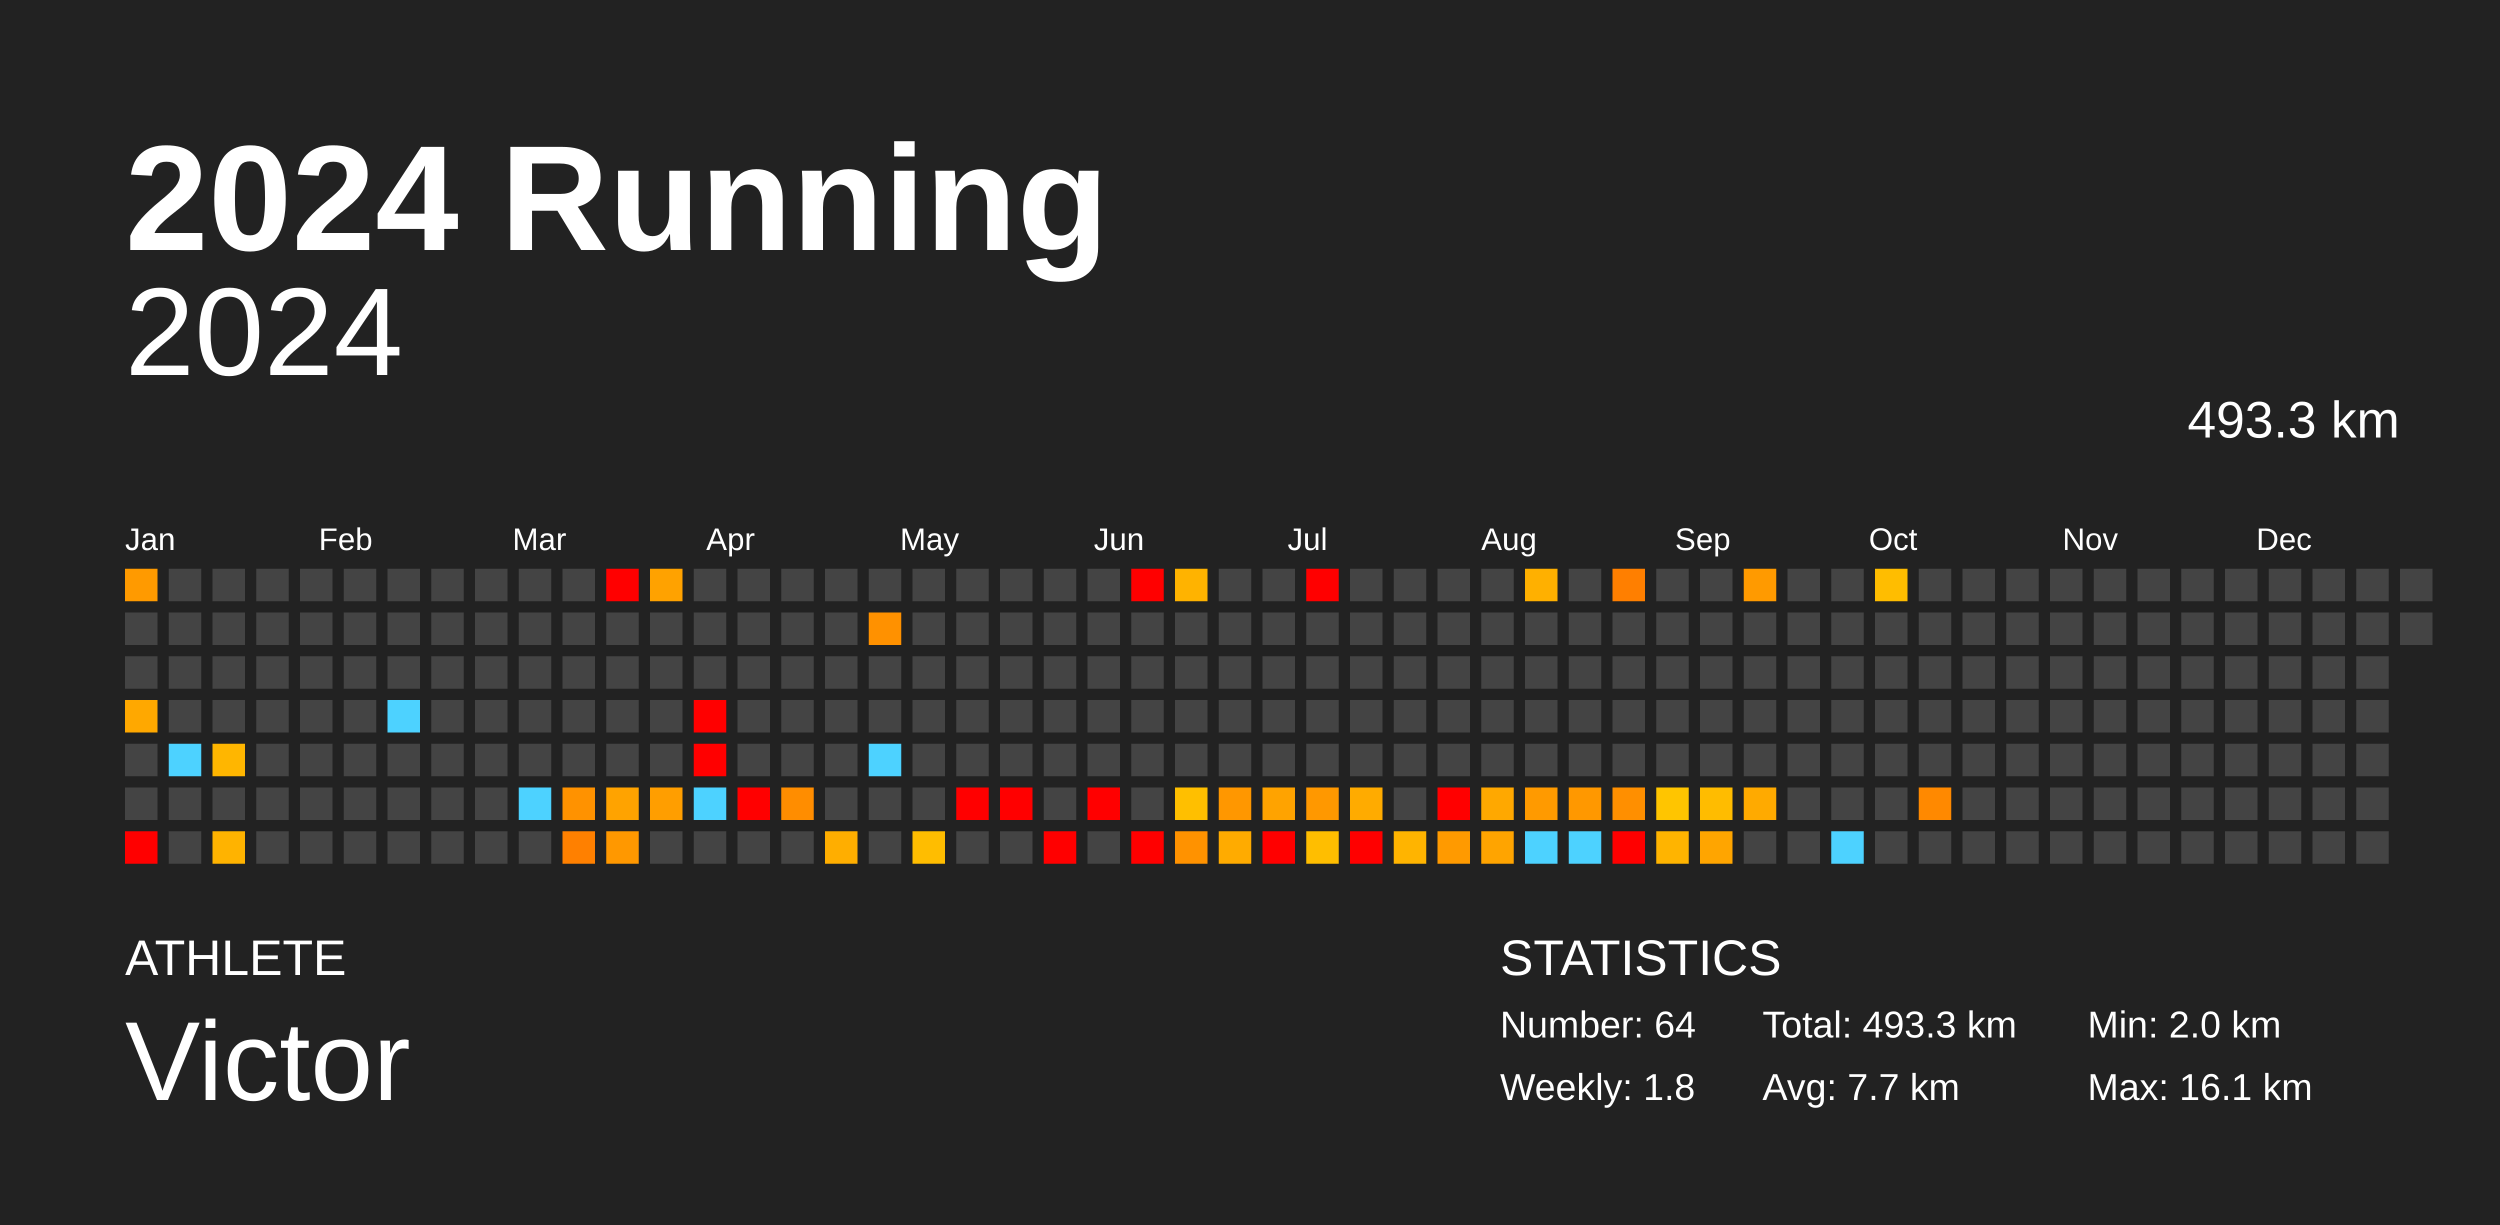
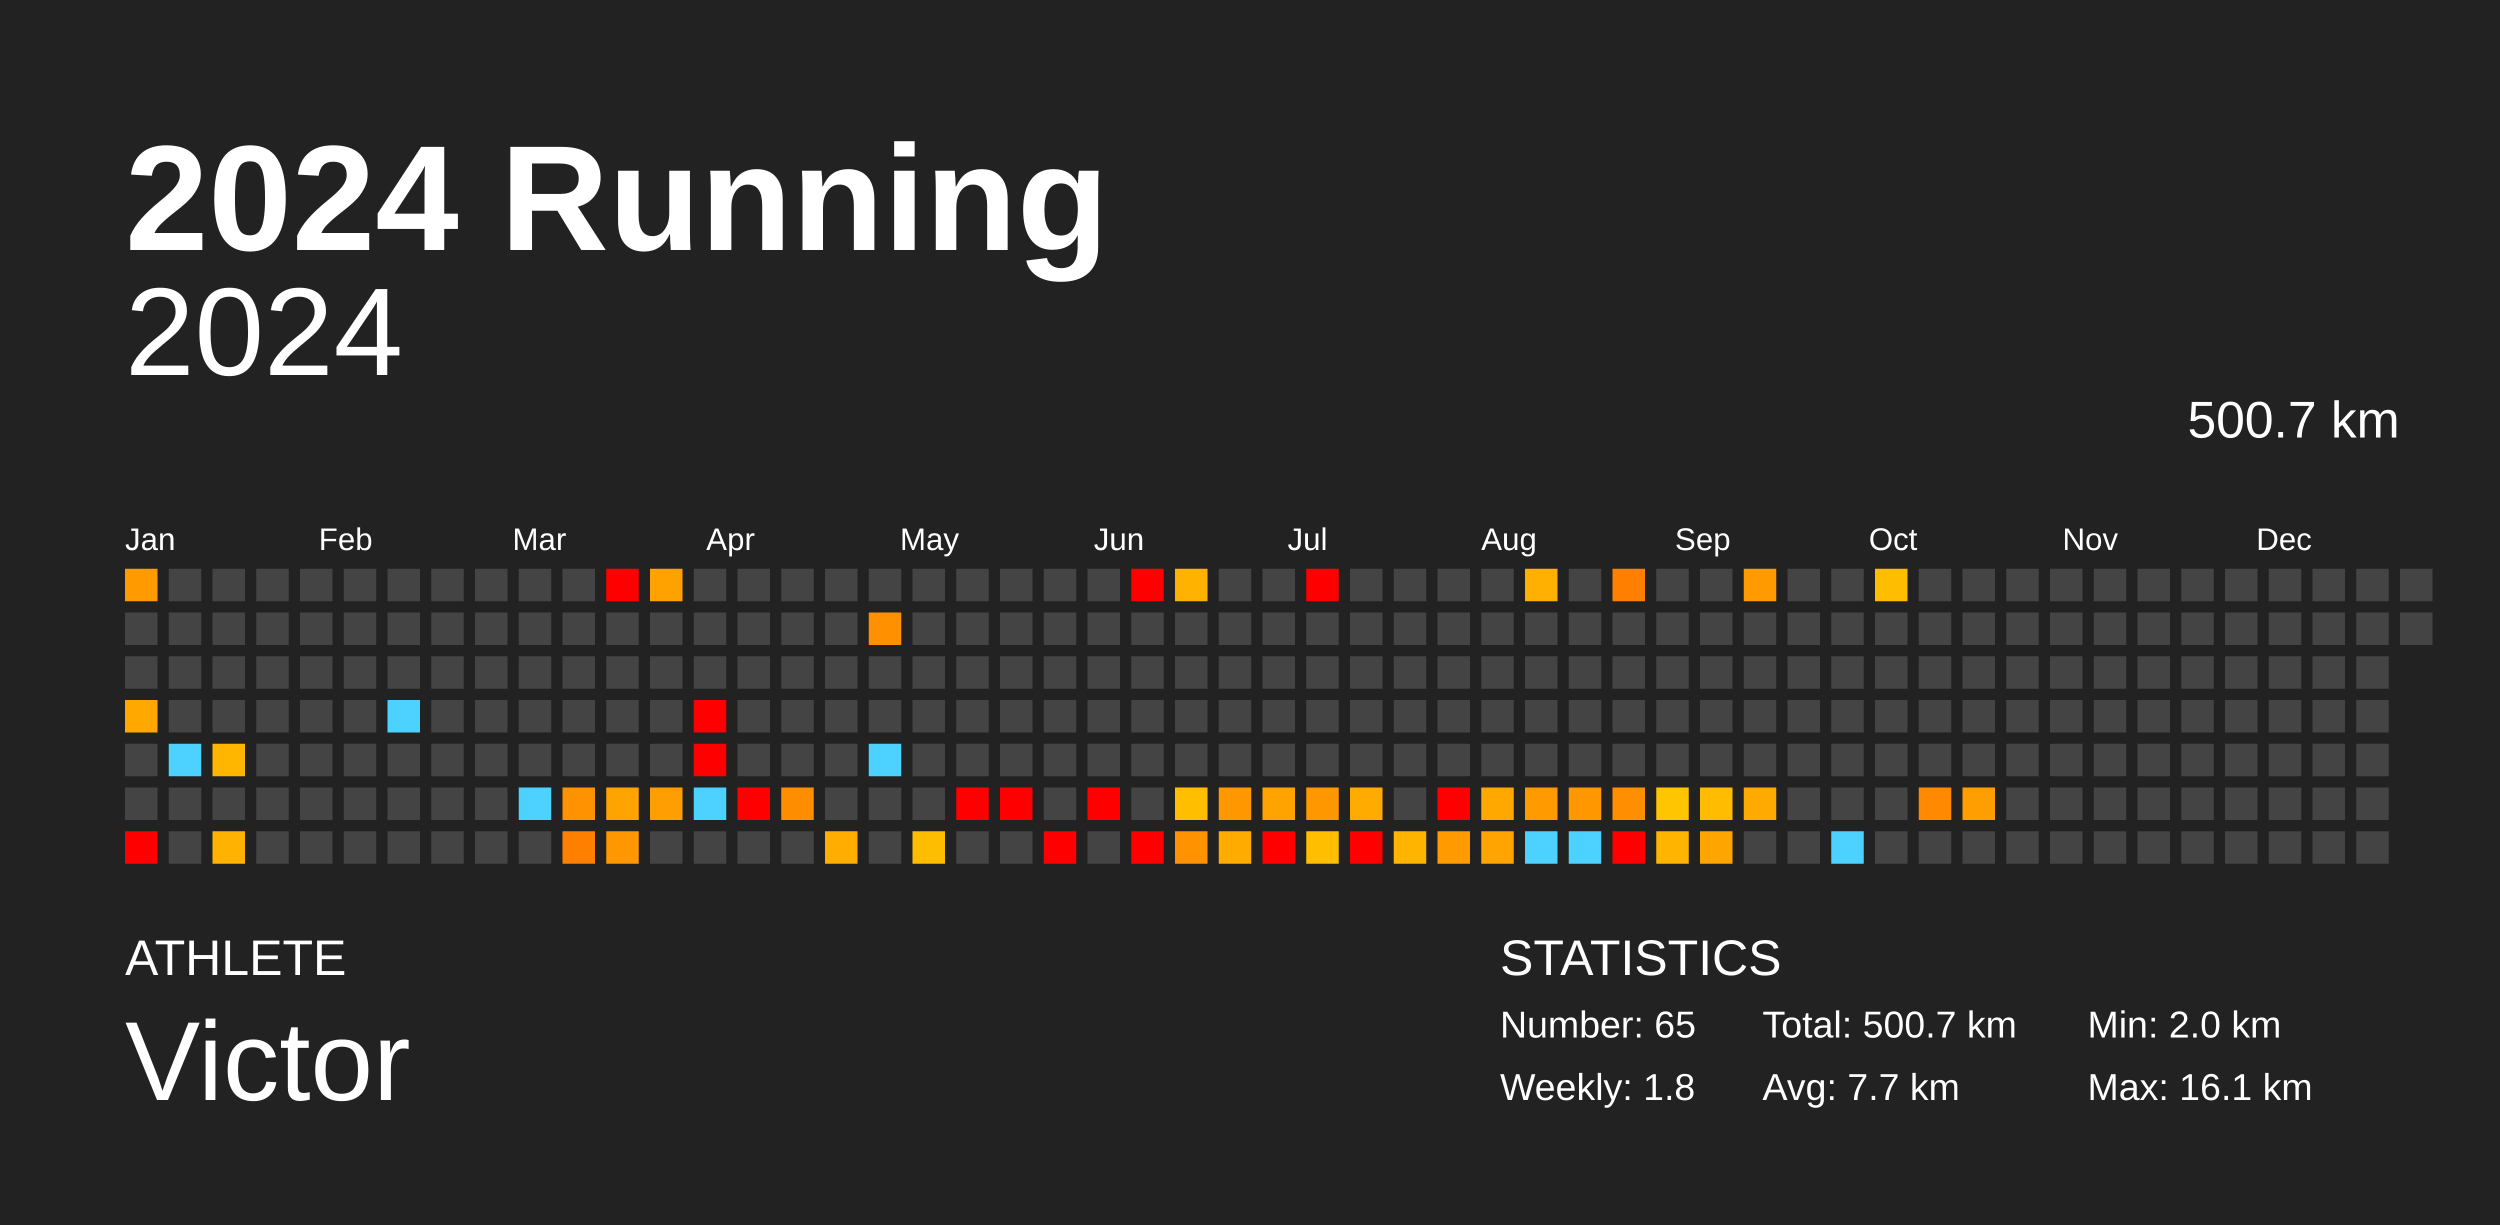
<svg xmlns="http://www.w3.org/2000/svg" baseProfile="full" height="98mm" version="1.1" viewBox="0,0,200,98" width="200mm">
  <defs />
  <rect fill="#222222" height="98" width="200" x="0" y="0" />
  <text fill="#FFFFFF" style="font-size:12px; font-family:Arial; font-weight:bold;" x="10" y="20">2024 Running</text>
  <text fill="#FFFFFF" style="font-size:4px; font-family:Arial" x="10" y="78">ATHLETE</text>
  <text fill="#FFFFFF" style="font-size:9px; font-family:Arial" x="10" y="88">Victor</text>
  <text fill="#FFFFFF" style="font-size:4px; font-family:Arial" x="120" y="78">STATISTICS</text>
-   <text fill="#FFFFFF" style="font-size:3px; font-family:Arial" x="120" y="83">Number: 64</text>
+   <text fill="#FFFFFF" style="font-size:3px; font-family:Arial" x="120" y="83">Number: 65</text>
  <text fill="#FFFFFF" style="font-size:3px; font-family:Arial" x="120" y="88">Weekly: 1.8</text>
-   <text fill="#FFFFFF" style="font-size:3px; font-family:Arial" x="141" y="83">Total: 493.3 km</text>
+   <text fill="#FFFFFF" style="font-size:3px; font-family:Arial" x="141" y="83">Total: 500.7 km</text>
  <text fill="#FFFFFF" style="font-size:3px; font-family:Arial" x="141" y="88">Avg: 7.7 km</text>
  <text fill="#FFFFFF" style="font-size:3px; font-family:Arial" x="167" y="83">Min: 2.0 km</text>
  <text fill="#FFFFFF" style="font-size:3px; font-family:Arial" x="167" y="88">Max: 16.1 km</text>
  <text alignment-baseline="hanging" fill="#FFFFFF" style="font-size:10.0px; font-family:Arial;" x="10" y="30">2024</text>
-   <text alignment-baseline="hanging" fill="#FFFFFF" style="font-size:4.125px; font-family:Arial;" x="175" y="35">493.3 km</text>
+   <text alignment-baseline="hanging" fill="#FFFFFF" style="font-size:4.125px; font-family:Arial;" x="175" y="35">500.7 km</text>
  <text fill="#FFFFFF" style="font-size:2.5px; font-family:Arial" x="10.0" y="44">Jan</text>
  <text fill="#FFFFFF" style="font-size:2.5px; font-family:Arial" x="25.5" y="44">Feb</text>
  <text fill="#FFFFFF" style="font-size:2.5px; font-family:Arial" x="41.0" y="44">Mar</text>
  <text fill="#FFFFFF" style="font-size:2.5px; font-family:Arial" x="56.5" y="44">Apr</text>
  <text fill="#FFFFFF" style="font-size:2.5px; font-family:Arial" x="72.0" y="44">May</text>
  <text fill="#FFFFFF" style="font-size:2.5px; font-family:Arial" x="87.5" y="44">Jun</text>
  <text fill="#FFFFFF" style="font-size:2.5px; font-family:Arial" x="103.0" y="44">Jul</text>
  <text fill="#FFFFFF" style="font-size:2.5px; font-family:Arial" x="118.5" y="44">Aug</text>
  <text fill="#FFFFFF" style="font-size:2.5px; font-family:Arial" x="134.0" y="44">Sep</text>
  <text fill="#FFFFFF" style="font-size:2.5px; font-family:Arial" x="149.5" y="44">Oct</text>
  <text fill="#FFFFFF" style="font-size:2.5px; font-family:Arial" x="165.0" y="44">Nov</text>
  <text fill="#FFFFFF" style="font-size:2.5px; font-family:Arial" x="180.5" y="44">Dec</text>
  <rect fill="#ff9a00" height="2.6" width="2.6" x="10.0" y="45.5" />
  <rect fill="#444444" height="2.6" width="2.6" x="10.0" y="49.0" />
  <rect fill="#444444" height="2.6" width="2.6" x="10.0" y="52.5" />
  <rect fill="#ffa800" height="2.6" width="2.6" x="10.0" y="56.0" />
  <rect fill="#444444" height="2.6" width="2.6" x="10.0" y="59.5" />
  <rect fill="#444444" height="2.6" width="2.6" x="10.0" y="63.0" />
  <rect fill="red" height="2.6" width="2.6" x="10.0" y="66.5" />
  <rect fill="#444444" height="2.6" width="2.6" x="13.5" y="45.5" />
  <rect fill="#444444" height="2.6" width="2.6" x="13.5" y="49.0" />
  <rect fill="#444444" height="2.6" width="2.6" x="13.5" y="52.5" />
  <rect fill="#444444" height="2.6" width="2.6" x="13.5" y="56.0" />
  <rect fill="#4dd2ff" height="2.6" width="2.6" x="13.5" y="59.5" />
  <rect fill="#444444" height="2.6" width="2.6" x="13.5" y="63.0" />
  <rect fill="#444444" height="2.6" width="2.6" x="13.5" y="66.5" />
  <rect fill="#444444" height="2.6" width="2.6" x="17.0" y="45.5" />
  <rect fill="#444444" height="2.6" width="2.6" x="17.0" y="49.0" />
  <rect fill="#444444" height="2.6" width="2.6" x="17.0" y="52.5" />
  <rect fill="#444444" height="2.6" width="2.6" x="17.0" y="56.0" />
  <rect fill="#ffb600" height="2.6" width="2.6" x="17.0" y="59.5" />
  <rect fill="#444444" height="2.6" width="2.6" x="17.0" y="63.0" />
  <rect fill="#ffb300" height="2.6" width="2.6" x="17.0" y="66.5" />
  <rect fill="#444444" height="2.6" width="2.6" x="20.5" y="45.5" />
  <rect fill="#444444" height="2.6" width="2.6" x="20.5" y="49.0" />
  <rect fill="#444444" height="2.6" width="2.6" x="20.5" y="52.5" />
  <rect fill="#444444" height="2.6" width="2.6" x="20.5" y="56.0" />
  <rect fill="#444444" height="2.6" width="2.6" x="20.5" y="59.5" />
  <rect fill="#444444" height="2.6" width="2.6" x="20.5" y="63.0" />
  <rect fill="#444444" height="2.6" width="2.6" x="20.5" y="66.5" />
  <rect fill="#444444" height="2.6" width="2.6" x="24.0" y="45.5" />
  <rect fill="#444444" height="2.6" width="2.6" x="24.0" y="49.0" />
  <rect fill="#444444" height="2.6" width="2.6" x="24.0" y="52.5" />
  <rect fill="#444444" height="2.6" width="2.6" x="24.0" y="56.0" />
  <rect fill="#444444" height="2.6" width="2.6" x="24.0" y="59.5" />
  <rect fill="#444444" height="2.6" width="2.6" x="24.0" y="63.0" />
  <rect fill="#444444" height="2.6" width="2.6" x="24.0" y="66.5" />
  <rect fill="#444444" height="2.6" width="2.6" x="27.5" y="45.5" />
  <rect fill="#444444" height="2.6" width="2.6" x="27.5" y="49.0" />
  <rect fill="#444444" height="2.6" width="2.6" x="27.5" y="52.5" />
  <rect fill="#444444" height="2.6" width="2.6" x="27.5" y="56.0" />
  <rect fill="#444444" height="2.6" width="2.6" x="27.5" y="59.5" />
  <rect fill="#444444" height="2.6" width="2.6" x="27.5" y="63.0" />
  <rect fill="#444444" height="2.6" width="2.6" x="27.5" y="66.5" />
  <rect fill="#444444" height="2.6" width="2.6" x="31.0" y="45.5" />
  <rect fill="#444444" height="2.6" width="2.6" x="31.0" y="49.0" />
  <rect fill="#444444" height="2.6" width="2.6" x="31.0" y="52.5" />
  <rect fill="#4dd2ff" height="2.6" width="2.6" x="31.0" y="56.0" />
  <rect fill="#444444" height="2.6" width="2.6" x="31.0" y="59.5" />
  <rect fill="#444444" height="2.6" width="2.6" x="31.0" y="63.0" />
  <rect fill="#444444" height="2.6" width="2.6" x="31.0" y="66.5" />
  <rect fill="#444444" height="2.6" width="2.6" x="34.5" y="45.5" />
  <rect fill="#444444" height="2.6" width="2.6" x="34.5" y="49.0" />
  <rect fill="#444444" height="2.6" width="2.6" x="34.5" y="52.5" />
  <rect fill="#444444" height="2.6" width="2.6" x="34.5" y="56.0" />
  <rect fill="#444444" height="2.6" width="2.6" x="34.5" y="59.5" />
  <rect fill="#444444" height="2.6" width="2.6" x="34.5" y="63.0" />
  <rect fill="#444444" height="2.6" width="2.6" x="34.5" y="66.5" />
  <rect fill="#444444" height="2.6" width="2.6" x="38.0" y="45.5" />
  <rect fill="#444444" height="2.6" width="2.6" x="38.0" y="49.0" />
  <rect fill="#444444" height="2.6" width="2.6" x="38.0" y="52.5" />
  <rect fill="#444444" height="2.6" width="2.6" x="38.0" y="56.0" />
  <rect fill="#444444" height="2.6" width="2.6" x="38.0" y="59.5" />
  <rect fill="#444444" height="2.6" width="2.6" x="38.0" y="63.0" />
  <rect fill="#444444" height="2.6" width="2.6" x="38.0" y="66.5" />
  <rect fill="#444444" height="2.6" width="2.6" x="41.5" y="45.5" />
  <rect fill="#444444" height="2.6" width="2.6" x="41.5" y="49.0" />
  <rect fill="#444444" height="2.6" width="2.6" x="41.5" y="52.5" />
  <rect fill="#444444" height="2.6" width="2.6" x="41.5" y="56.0" />
  <rect fill="#444444" height="2.6" width="2.6" x="41.5" y="59.5" />
  <rect fill="#4dd2ff" height="2.6" width="2.6" x="41.5" y="63.0" />
  <rect fill="#444444" height="2.6" width="2.6" x="41.5" y="66.5" />
  <rect fill="#444444" height="2.6" width="2.6" x="45.0" y="45.5" />
  <rect fill="#444444" height="2.6" width="2.6" x="45.0" y="49.0" />
  <rect fill="#444444" height="2.6" width="2.6" x="45.0" y="52.5" />
  <rect fill="#444444" height="2.6" width="2.6" x="45.0" y="56.0" />
  <rect fill="#444444" height="2.6" width="2.6" x="45.0" y="59.5" />
  <rect fill="#ff9200" height="2.6" width="2.6" x="45.0" y="63.0" />
  <rect fill="#ff8000" height="2.6" width="2.6" x="45.0" y="66.5" />
  <rect fill="red" height="2.6" width="2.6" x="48.5" y="45.5" />
  <rect fill="#444444" height="2.6" width="2.6" x="48.5" y="49.0" />
  <rect fill="#444444" height="2.6" width="2.6" x="48.5" y="52.5" />
  <rect fill="#444444" height="2.6" width="2.6" x="48.5" y="56.0" />
  <rect fill="#444444" height="2.6" width="2.6" x="48.5" y="59.5" />
  <rect fill="#ffa300" height="2.6" width="2.6" x="48.5" y="63.0" />
  <rect fill="#ff9800" height="2.6" width="2.6" x="48.5" y="66.5" />
  <rect fill="#ffa200" height="2.6" width="2.6" x="52.0" y="45.5" />
  <rect fill="#444444" height="2.6" width="2.6" x="52.0" y="49.0" />
  <rect fill="#444444" height="2.6" width="2.6" x="52.0" y="52.5" />
  <rect fill="#444444" height="2.6" width="2.6" x="52.0" y="56.0" />
  <rect fill="#444444" height="2.6" width="2.6" x="52.0" y="59.5" />
  <rect fill="#ff9e00" height="2.6" width="2.6" x="52.0" y="63.0" />
  <rect fill="#444444" height="2.6" width="2.6" x="52.0" y="66.5" />
  <rect fill="#444444" height="2.6" width="2.6" x="55.5" y="45.5" />
  <rect fill="#444444" height="2.6" width="2.6" x="55.5" y="49.0" />
  <rect fill="#444444" height="2.6" width="2.6" x="55.5" y="52.5" />
  <rect fill="red" height="2.6" width="2.6" x="55.5" y="56.0" />
  <rect fill="red" height="2.6" width="2.6" x="55.5" y="59.5" />
  <rect fill="#4dd2ff" height="2.6" width="2.6" x="55.5" y="63.0" />
  <rect fill="#444444" height="2.6" width="2.6" x="55.5" y="66.5" />
  <rect fill="#444444" height="2.6" width="2.6" x="59.0" y="45.5" />
  <rect fill="#444444" height="2.6" width="2.6" x="59.0" y="49.0" />
  <rect fill="#444444" height="2.6" width="2.6" x="59.0" y="52.5" />
  <rect fill="#444444" height="2.6" width="2.6" x="59.0" y="56.0" />
  <rect fill="#444444" height="2.6" width="2.6" x="59.0" y="59.5" />
  <rect fill="red" height="2.6" width="2.6" x="59.0" y="63.0" />
  <rect fill="#444444" height="2.6" width="2.6" x="59.0" y="66.5" />
  <rect fill="#444444" height="2.6" width="2.6" x="62.5" y="45.5" />
  <rect fill="#444444" height="2.6" width="2.6" x="62.5" y="49.0" />
  <rect fill="#444444" height="2.6" width="2.6" x="62.5" y="52.5" />
  <rect fill="#444444" height="2.6" width="2.6" x="62.5" y="56.0" />
  <rect fill="#444444" height="2.6" width="2.6" x="62.5" y="59.5" />
  <rect fill="#ff8d00" height="2.6" width="2.6" x="62.5" y="63.0" />
  <rect fill="#444444" height="2.6" width="2.6" x="62.5" y="66.5" />
  <rect fill="#444444" height="2.6" width="2.6" x="66.0" y="45.5" />
  <rect fill="#444444" height="2.6" width="2.6" x="66.0" y="49.0" />
  <rect fill="#444444" height="2.6" width="2.6" x="66.0" y="52.5" />
  <rect fill="#444444" height="2.6" width="2.6" x="66.0" y="56.0" />
  <rect fill="#444444" height="2.6" width="2.6" x="66.0" y="59.5" />
  <rect fill="#444444" height="2.6" width="2.6" x="66.0" y="63.0" />
  <rect fill="#ffae00" height="2.6" width="2.6" x="66.0" y="66.5" />
  <rect fill="#444444" height="2.6" width="2.6" x="69.5" y="45.5" />
  <rect fill="#ff9100" height="2.6" width="2.6" x="69.5" y="49.0" />
  <rect fill="#444444" height="2.6" width="2.6" x="69.5" y="52.5" />
  <rect fill="#444444" height="2.6" width="2.6" x="69.5" y="56.0" />
  <rect fill="#4dd2ff" height="2.6" width="2.6" x="69.5" y="59.5" />
  <rect fill="#444444" height="2.6" width="2.6" x="69.5" y="63.0" />
  <rect fill="#444444" height="2.6" width="2.6" x="69.5" y="66.5" />
  <rect fill="#444444" height="2.6" width="2.6" x="73.0" y="45.5" />
  <rect fill="#444444" height="2.6" width="2.6" x="73.0" y="49.0" />
  <rect fill="#444444" height="2.6" width="2.6" x="73.0" y="52.5" />
  <rect fill="#444444" height="2.6" width="2.6" x="73.0" y="56.0" />
  <rect fill="#444444" height="2.6" width="2.6" x="73.0" y="59.5" />
  <rect fill="#444444" height="2.6" width="2.6" x="73.0" y="63.0" />
  <rect fill="#ffbd00" height="2.6" width="2.6" x="73.0" y="66.5" />
  <rect fill="#444444" height="2.6" width="2.6" x="76.5" y="45.5" />
  <rect fill="#444444" height="2.6" width="2.6" x="76.5" y="49.0" />
  <rect fill="#444444" height="2.6" width="2.6" x="76.5" y="52.5" />
  <rect fill="#444444" height="2.6" width="2.6" x="76.5" y="56.0" />
  <rect fill="#444444" height="2.6" width="2.6" x="76.5" y="59.5" />
  <rect fill="red" height="2.6" width="2.6" x="76.5" y="63.0" />
  <rect fill="#444444" height="2.6" width="2.6" x="76.5" y="66.5" />
  <rect fill="#444444" height="2.6" width="2.6" x="80.0" y="45.5" />
  <rect fill="#444444" height="2.6" width="2.6" x="80.0" y="49.0" />
  <rect fill="#444444" height="2.6" width="2.6" x="80.0" y="52.5" />
  <rect fill="#444444" height="2.6" width="2.6" x="80.0" y="56.0" />
  <rect fill="#444444" height="2.6" width="2.6" x="80.0" y="59.5" />
  <rect fill="red" height="2.6" width="2.6" x="80.0" y="63.0" />
  <rect fill="#444444" height="2.6" width="2.6" x="80.0" y="66.5" />
  <rect fill="#444444" height="2.6" width="2.6" x="83.5" y="45.5" />
  <rect fill="#444444" height="2.6" width="2.6" x="83.5" y="49.0" />
  <rect fill="#444444" height="2.6" width="2.6" x="83.5" y="52.5" />
  <rect fill="#444444" height="2.6" width="2.6" x="83.5" y="56.0" />
  <rect fill="#444444" height="2.6" width="2.6" x="83.5" y="59.5" />
  <rect fill="#444444" height="2.6" width="2.6" x="83.5" y="63.0" />
  <rect fill="red" height="2.6" width="2.6" x="83.5" y="66.5" />
  <rect fill="#444444" height="2.6" width="2.6" x="87.0" y="45.5" />
  <rect fill="#444444" height="2.6" width="2.6" x="87.0" y="49.0" />
  <rect fill="#444444" height="2.6" width="2.6" x="87.0" y="52.5" />
  <rect fill="#444444" height="2.6" width="2.6" x="87.0" y="56.0" />
  <rect fill="#444444" height="2.6" width="2.6" x="87.0" y="59.5" />
  <rect fill="red" height="2.6" width="2.6" x="87.0" y="63.0" />
  <rect fill="#444444" height="2.6" width="2.6" x="87.0" y="66.5" />
  <rect fill="red" height="2.6" width="2.6" x="90.5" y="45.5" />
  <rect fill="#444444" height="2.6" width="2.6" x="90.5" y="49.0" />
  <rect fill="#444444" height="2.6" width="2.6" x="90.5" y="52.5" />
  <rect fill="#444444" height="2.6" width="2.6" x="90.5" y="56.0" />
  <rect fill="#444444" height="2.6" width="2.6" x="90.5" y="59.5" />
  <rect fill="#444444" height="2.6" width="2.6" x="90.5" y="63.0" />
  <rect fill="red" height="2.6" width="2.6" x="90.5" y="66.5" />
  <rect fill="#ffb300" height="2.6" width="2.6" x="94.0" y="45.5" />
  <rect fill="#444444" height="2.6" width="2.6" x="94.0" y="49.0" />
  <rect fill="#444444" height="2.6" width="2.6" x="94.0" y="52.5" />
  <rect fill="#444444" height="2.6" width="2.6" x="94.0" y="56.0" />
  <rect fill="#444444" height="2.6" width="2.6" x="94.0" y="59.5" />
  <rect fill="#ffbf00" height="2.6" width="2.6" x="94.0" y="63.0" />
  <rect fill="#ff9200" height="2.6" width="2.6" x="94.0" y="66.5" />
  <rect fill="#444444" height="2.6" width="2.6" x="97.5" y="45.5" />
  <rect fill="#444444" height="2.6" width="2.6" x="97.5" y="49.0" />
  <rect fill="#444444" height="2.6" width="2.6" x="97.5" y="52.5" />
  <rect fill="#444444" height="2.6" width="2.6" x="97.5" y="56.0" />
  <rect fill="#444444" height="2.6" width="2.6" x="97.5" y="59.5" />
  <rect fill="#ff9700" height="2.6" width="2.6" x="97.5" y="63.0" />
  <rect fill="#ffab00" height="2.6" width="2.6" x="97.5" y="66.5" />
  <rect fill="#444444" height="2.6" width="2.6" x="101.0" y="45.5" />
  <rect fill="#444444" height="2.6" width="2.6" x="101.0" y="49.0" />
  <rect fill="#444444" height="2.6" width="2.6" x="101.0" y="52.5" />
  <rect fill="#444444" height="2.6" width="2.6" x="101.0" y="56.0" />
  <rect fill="#444444" height="2.6" width="2.6" x="101.0" y="59.5" />
  <rect fill="#ffa300" height="2.6" width="2.6" x="101.0" y="63.0" />
  <rect fill="red" height="2.6" width="2.6" x="101.0" y="66.5" />
  <rect fill="red" height="2.6" width="2.6" x="104.5" y="45.5" />
  <rect fill="#444444" height="2.6" width="2.6" x="104.5" y="49.0" />
  <rect fill="#444444" height="2.6" width="2.6" x="104.5" y="52.5" />
  <rect fill="#444444" height="2.6" width="2.6" x="104.5" y="56.0" />
  <rect fill="#444444" height="2.6" width="2.6" x="104.5" y="59.5" />
  <rect fill="#ff9800" height="2.6" width="2.6" x="104.5" y="63.0" />
  <rect fill="#ffbe00" height="2.6" width="2.6" x="104.5" y="66.5" />
  <rect fill="#444444" height="2.6" width="2.6" x="108.0" y="45.5" />
  <rect fill="#444444" height="2.6" width="2.6" x="108.0" y="49.0" />
  <rect fill="#444444" height="2.6" width="2.6" x="108.0" y="52.5" />
  <rect fill="#444444" height="2.6" width="2.6" x="108.0" y="56.0" />
  <rect fill="#444444" height="2.6" width="2.6" x="108.0" y="59.5" />
  <rect fill="#ffab00" height="2.6" width="2.6" x="108.0" y="63.0" />
  <rect fill="red" height="2.6" width="2.6" x="108.0" y="66.5" />
  <rect fill="#444444" height="2.6" width="2.6" x="111.5" y="45.5" />
  <rect fill="#444444" height="2.6" width="2.6" x="111.5" y="49.0" />
  <rect fill="#444444" height="2.6" width="2.6" x="111.5" y="52.5" />
  <rect fill="#444444" height="2.6" width="2.6" x="111.5" y="56.0" />
  <rect fill="#444444" height="2.6" width="2.6" x="111.5" y="59.5" />
  <rect fill="#444444" height="2.6" width="2.6" x="111.5" y="63.0" />
  <rect fill="#ffb400" height="2.6" width="2.6" x="111.5" y="66.5" />
  <rect fill="#444444" height="2.6" width="2.6" x="115.0" y="45.5" />
  <rect fill="#444444" height="2.6" width="2.6" x="115.0" y="49.0" />
  <rect fill="#444444" height="2.6" width="2.6" x="115.0" y="52.5" />
  <rect fill="#444444" height="2.6" width="2.6" x="115.0" y="56.0" />
  <rect fill="#444444" height="2.6" width="2.6" x="115.0" y="59.5" />
  <rect fill="red" height="2.6" width="2.6" x="115.0" y="63.0" />
  <rect fill="#ff9a00" height="2.6" width="2.6" x="115.0" y="66.5" />
  <rect fill="#444444" height="2.6" width="2.6" x="118.5" y="45.5" />
  <rect fill="#444444" height="2.6" width="2.6" x="118.5" y="49.0" />
  <rect fill="#444444" height="2.6" width="2.6" x="118.5" y="52.5" />
  <rect fill="#444444" height="2.6" width="2.6" x="118.5" y="56.0" />
  <rect fill="#444444" height="2.6" width="2.6" x="118.5" y="59.5" />
  <rect fill="#ffa800" height="2.6" width="2.6" x="118.5" y="63.0" />
  <rect fill="#ffa400" height="2.6" width="2.6" x="118.5" y="66.5" />
  <rect fill="#ffb000" height="2.6" width="2.6" x="122.0" y="45.5" />
  <rect fill="#444444" height="2.6" width="2.6" x="122.0" y="49.0" />
  <rect fill="#444444" height="2.6" width="2.6" x="122.0" y="52.5" />
  <rect fill="#444444" height="2.6" width="2.6" x="122.0" y="56.0" />
  <rect fill="#444444" height="2.6" width="2.6" x="122.0" y="59.5" />
  <rect fill="#ff9a00" height="2.6" width="2.6" x="122.0" y="63.0" />
  <rect fill="#4dd2ff" height="2.6" width="2.6" x="122.0" y="66.5" />
  <rect fill="#444444" height="2.6" width="2.6" x="125.5" y="45.5" />
  <rect fill="#444444" height="2.6" width="2.6" x="125.5" y="49.0" />
  <rect fill="#444444" height="2.6" width="2.6" x="125.5" y="52.5" />
  <rect fill="#444444" height="2.6" width="2.6" x="125.5" y="56.0" />
  <rect fill="#444444" height="2.6" width="2.6" x="125.5" y="59.5" />
  <rect fill="#ff9800" height="2.6" width="2.6" x="125.5" y="63.0" />
  <rect fill="#4dd2ff" height="2.6" width="2.6" x="125.5" y="66.5" />
  <rect fill="#ff7f00" height="2.6" width="2.6" x="129.0" y="45.5" />
  <rect fill="#444444" height="2.6" width="2.6" x="129.0" y="49.0" />
  <rect fill="#444444" height="2.6" width="2.6" x="129.0" y="52.5" />
  <rect fill="#444444" height="2.6" width="2.6" x="129.0" y="56.0" />
  <rect fill="#444444" height="2.6" width="2.6" x="129.0" y="59.5" />
  <rect fill="#ff8f00" height="2.6" width="2.6" x="129.0" y="63.0" />
  <rect fill="red" height="2.6" width="2.6" x="129.0" y="66.5" />
  <rect fill="#444444" height="2.6" width="2.6" x="132.5" y="45.5" />
  <rect fill="#444444" height="2.6" width="2.6" x="132.5" y="49.0" />
  <rect fill="#444444" height="2.6" width="2.6" x="132.5" y="52.5" />
  <rect fill="#444444" height="2.6" width="2.6" x="132.5" y="56.0" />
  <rect fill="#444444" height="2.6" width="2.6" x="132.5" y="59.5" />
  <rect fill="#ffc500" height="2.6" width="2.6" x="132.5" y="63.0" />
  <rect fill="#ffb400" height="2.6" width="2.6" x="132.5" y="66.5" />
  <rect fill="#444444" height="2.6" width="2.6" x="136.0" y="45.5" />
  <rect fill="#444444" height="2.6" width="2.6" x="136.0" y="49.0" />
  <rect fill="#444444" height="2.6" width="2.6" x="136.0" y="52.5" />
  <rect fill="#444444" height="2.6" width="2.6" x="136.0" y="56.0" />
  <rect fill="#444444" height="2.6" width="2.6" x="136.0" y="59.5" />
  <rect fill="#ffbc00" height="2.6" width="2.6" x="136.0" y="63.0" />
  <rect fill="#ffa500" height="2.6" width="2.6" x="136.0" y="66.5" />
  <rect fill="#ff9a00" height="2.6" width="2.6" x="139.5" y="45.5" />
  <rect fill="#444444" height="2.6" width="2.6" x="139.5" y="49.0" />
  <rect fill="#444444" height="2.6" width="2.6" x="139.5" y="52.5" />
  <rect fill="#444444" height="2.6" width="2.6" x="139.5" y="56.0" />
  <rect fill="#444444" height="2.6" width="2.6" x="139.5" y="59.5" />
  <rect fill="#ffaa00" height="2.6" width="2.6" x="139.5" y="63.0" />
  <rect fill="#444444" height="2.6" width="2.6" x="139.5" y="66.5" />
  <rect fill="#444444" height="2.6" width="2.6" x="143.0" y="45.5" />
  <rect fill="#444444" height="2.6" width="2.6" x="143.0" y="49.0" />
  <rect fill="#444444" height="2.6" width="2.6" x="143.0" y="52.5" />
  <rect fill="#444444" height="2.6" width="2.6" x="143.0" y="56.0" />
  <rect fill="#444444" height="2.6" width="2.6" x="143.0" y="59.5" />
  <rect fill="#444444" height="2.6" width="2.6" x="143.0" y="63.0" />
  <rect fill="#444444" height="2.6" width="2.6" x="143.0" y="66.5" />
  <rect fill="#444444" height="2.6" width="2.6" x="146.5" y="45.5" />
  <rect fill="#444444" height="2.6" width="2.6" x="146.5" y="49.0" />
  <rect fill="#444444" height="2.6" width="2.6" x="146.5" y="52.5" />
  <rect fill="#444444" height="2.6" width="2.6" x="146.5" y="56.0" />
  <rect fill="#444444" height="2.6" width="2.6" x="146.5" y="59.5" />
  <rect fill="#444444" height="2.6" width="2.6" x="146.5" y="63.0" />
  <rect fill="#4dd2ff" height="2.6" width="2.6" x="146.5" y="66.5" />
  <rect fill="#ffbd00" height="2.6" width="2.6" x="150.0" y="45.5" />
  <rect fill="#444444" height="2.6" width="2.6" x="150.0" y="49.0" />
  <rect fill="#444444" height="2.6" width="2.6" x="150.0" y="52.5" />
  <rect fill="#444444" height="2.6" width="2.6" x="150.0" y="56.0" />
  <rect fill="#444444" height="2.6" width="2.6" x="150.0" y="59.5" />
  <rect fill="#444444" height="2.6" width="2.6" x="150.0" y="63.0" />
  <rect fill="#444444" height="2.6" width="2.6" x="150.0" y="66.5" />
  <rect fill="#444444" height="2.6" width="2.6" x="153.5" y="45.5" />
  <rect fill="#444444" height="2.6" width="2.6" x="153.5" y="49.0" />
  <rect fill="#444444" height="2.6" width="2.6" x="153.5" y="52.5" />
  <rect fill="#444444" height="2.6" width="2.6" x="153.5" y="56.0" />
  <rect fill="#444444" height="2.6" width="2.6" x="153.5" y="59.5" />
  <rect fill="#ff8900" height="2.6" width="2.6" x="153.5" y="63.0" />
  <rect fill="#444444" height="2.6" width="2.6" x="153.5" y="66.5" />
  <rect fill="#444444" height="2.6" width="2.6" x="157.0" y="45.5" />
  <rect fill="#444444" height="2.6" width="2.6" x="157.0" y="49.0" />
  <rect fill="#444444" height="2.6" width="2.6" x="157.0" y="52.5" />
  <rect fill="#444444" height="2.6" width="2.6" x="157.0" y="56.0" />
  <rect fill="#444444" height="2.6" width="2.6" x="157.0" y="59.5" />
-   <rect fill="#444444" height="2.6" width="2.6" x="157.0" y="63.0" />
+   <rect fill="#ff9e00" height="2.6" width="2.6" x="157.0" y="63.0" />
  <rect fill="#444444" height="2.6" width="2.6" x="157.0" y="66.5" />
  <rect fill="#444444" height="2.6" width="2.6" x="160.5" y="45.5" />
  <rect fill="#444444" height="2.6" width="2.6" x="160.5" y="49.0" />
  <rect fill="#444444" height="2.6" width="2.6" x="160.5" y="52.5" />
  <rect fill="#444444" height="2.6" width="2.6" x="160.5" y="56.0" />
  <rect fill="#444444" height="2.6" width="2.6" x="160.5" y="59.5" />
  <rect fill="#444444" height="2.6" width="2.6" x="160.5" y="63.0" />
  <rect fill="#444444" height="2.6" width="2.6" x="160.5" y="66.5" />
  <rect fill="#444444" height="2.6" width="2.6" x="164.0" y="45.5" />
  <rect fill="#444444" height="2.6" width="2.6" x="164.0" y="49.0" />
  <rect fill="#444444" height="2.6" width="2.6" x="164.0" y="52.5" />
  <rect fill="#444444" height="2.6" width="2.6" x="164.0" y="56.0" />
  <rect fill="#444444" height="2.6" width="2.6" x="164.0" y="59.5" />
  <rect fill="#444444" height="2.6" width="2.6" x="164.0" y="63.0" />
  <rect fill="#444444" height="2.6" width="2.6" x="164.0" y="66.5" />
  <rect fill="#444444" height="2.6" width="2.6" x="167.5" y="45.5" />
  <rect fill="#444444" height="2.6" width="2.6" x="167.5" y="49.0" />
  <rect fill="#444444" height="2.6" width="2.6" x="167.5" y="52.5" />
  <rect fill="#444444" height="2.6" width="2.6" x="167.5" y="56.0" />
  <rect fill="#444444" height="2.6" width="2.6" x="167.5" y="59.5" />
  <rect fill="#444444" height="2.6" width="2.6" x="167.5" y="63.0" />
  <rect fill="#444444" height="2.6" width="2.6" x="167.5" y="66.5" />
  <rect fill="#444444" height="2.6" width="2.6" x="171.0" y="45.5" />
  <rect fill="#444444" height="2.6" width="2.6" x="171.0" y="49.0" />
  <rect fill="#444444" height="2.6" width="2.6" x="171.0" y="52.5" />
  <rect fill="#444444" height="2.6" width="2.6" x="171.0" y="56.0" />
  <rect fill="#444444" height="2.6" width="2.6" x="171.0" y="59.5" />
  <rect fill="#444444" height="2.6" width="2.6" x="171.0" y="63.0" />
  <rect fill="#444444" height="2.6" width="2.6" x="171.0" y="66.5" />
  <rect fill="#444444" height="2.6" width="2.6" x="174.5" y="45.5" />
  <rect fill="#444444" height="2.6" width="2.6" x="174.5" y="49.0" />
  <rect fill="#444444" height="2.6" width="2.6" x="174.5" y="52.5" />
  <rect fill="#444444" height="2.6" width="2.6" x="174.5" y="56.0" />
  <rect fill="#444444" height="2.6" width="2.6" x="174.5" y="59.5" />
  <rect fill="#444444" height="2.6" width="2.6" x="174.5" y="63.0" />
  <rect fill="#444444" height="2.6" width="2.6" x="174.5" y="66.5" />
  <rect fill="#444444" height="2.6" width="2.6" x="178.0" y="45.5" />
  <rect fill="#444444" height="2.6" width="2.6" x="178.0" y="49.0" />
  <rect fill="#444444" height="2.6" width="2.6" x="178.0" y="52.5" />
  <rect fill="#444444" height="2.6" width="2.6" x="178.0" y="56.0" />
  <rect fill="#444444" height="2.6" width="2.6" x="178.0" y="59.5" />
  <rect fill="#444444" height="2.6" width="2.6" x="178.0" y="63.0" />
  <rect fill="#444444" height="2.6" width="2.6" x="178.0" y="66.5" />
  <rect fill="#444444" height="2.6" width="2.6" x="181.5" y="45.5" />
  <rect fill="#444444" height="2.6" width="2.6" x="181.5" y="49.0" />
  <rect fill="#444444" height="2.6" width="2.6" x="181.5" y="52.5" />
  <rect fill="#444444" height="2.6" width="2.6" x="181.5" y="56.0" />
  <rect fill="#444444" height="2.6" width="2.6" x="181.5" y="59.5" />
  <rect fill="#444444" height="2.6" width="2.6" x="181.5" y="63.0" />
  <rect fill="#444444" height="2.6" width="2.6" x="181.5" y="66.5" />
  <rect fill="#444444" height="2.6" width="2.6" x="185.0" y="45.5" />
  <rect fill="#444444" height="2.6" width="2.6" x="185.0" y="49.0" />
  <rect fill="#444444" height="2.6" width="2.6" x="185.0" y="52.5" />
  <rect fill="#444444" height="2.6" width="2.6" x="185.0" y="56.0" />
  <rect fill="#444444" height="2.6" width="2.6" x="185.0" y="59.5" />
  <rect fill="#444444" height="2.6" width="2.6" x="185.0" y="63.0" />
  <rect fill="#444444" height="2.6" width="2.6" x="185.0" y="66.5" />
  <rect fill="#444444" height="2.6" width="2.6" x="188.5" y="45.5" />
  <rect fill="#444444" height="2.6" width="2.6" x="188.5" y="49.0" />
  <rect fill="#444444" height="2.6" width="2.6" x="188.5" y="52.5" />
  <rect fill="#444444" height="2.6" width="2.6" x="188.5" y="56.0" />
  <rect fill="#444444" height="2.6" width="2.6" x="188.5" y="59.5" />
  <rect fill="#444444" height="2.6" width="2.6" x="188.5" y="63.0" />
  <rect fill="#444444" height="2.6" width="2.6" x="188.5" y="66.5" />
  <rect fill="#444444" height="2.6" width="2.6" x="192.0" y="45.5" />
  <rect fill="#444444" height="2.6" width="2.6" x="192.0" y="49.0" />
</svg>
